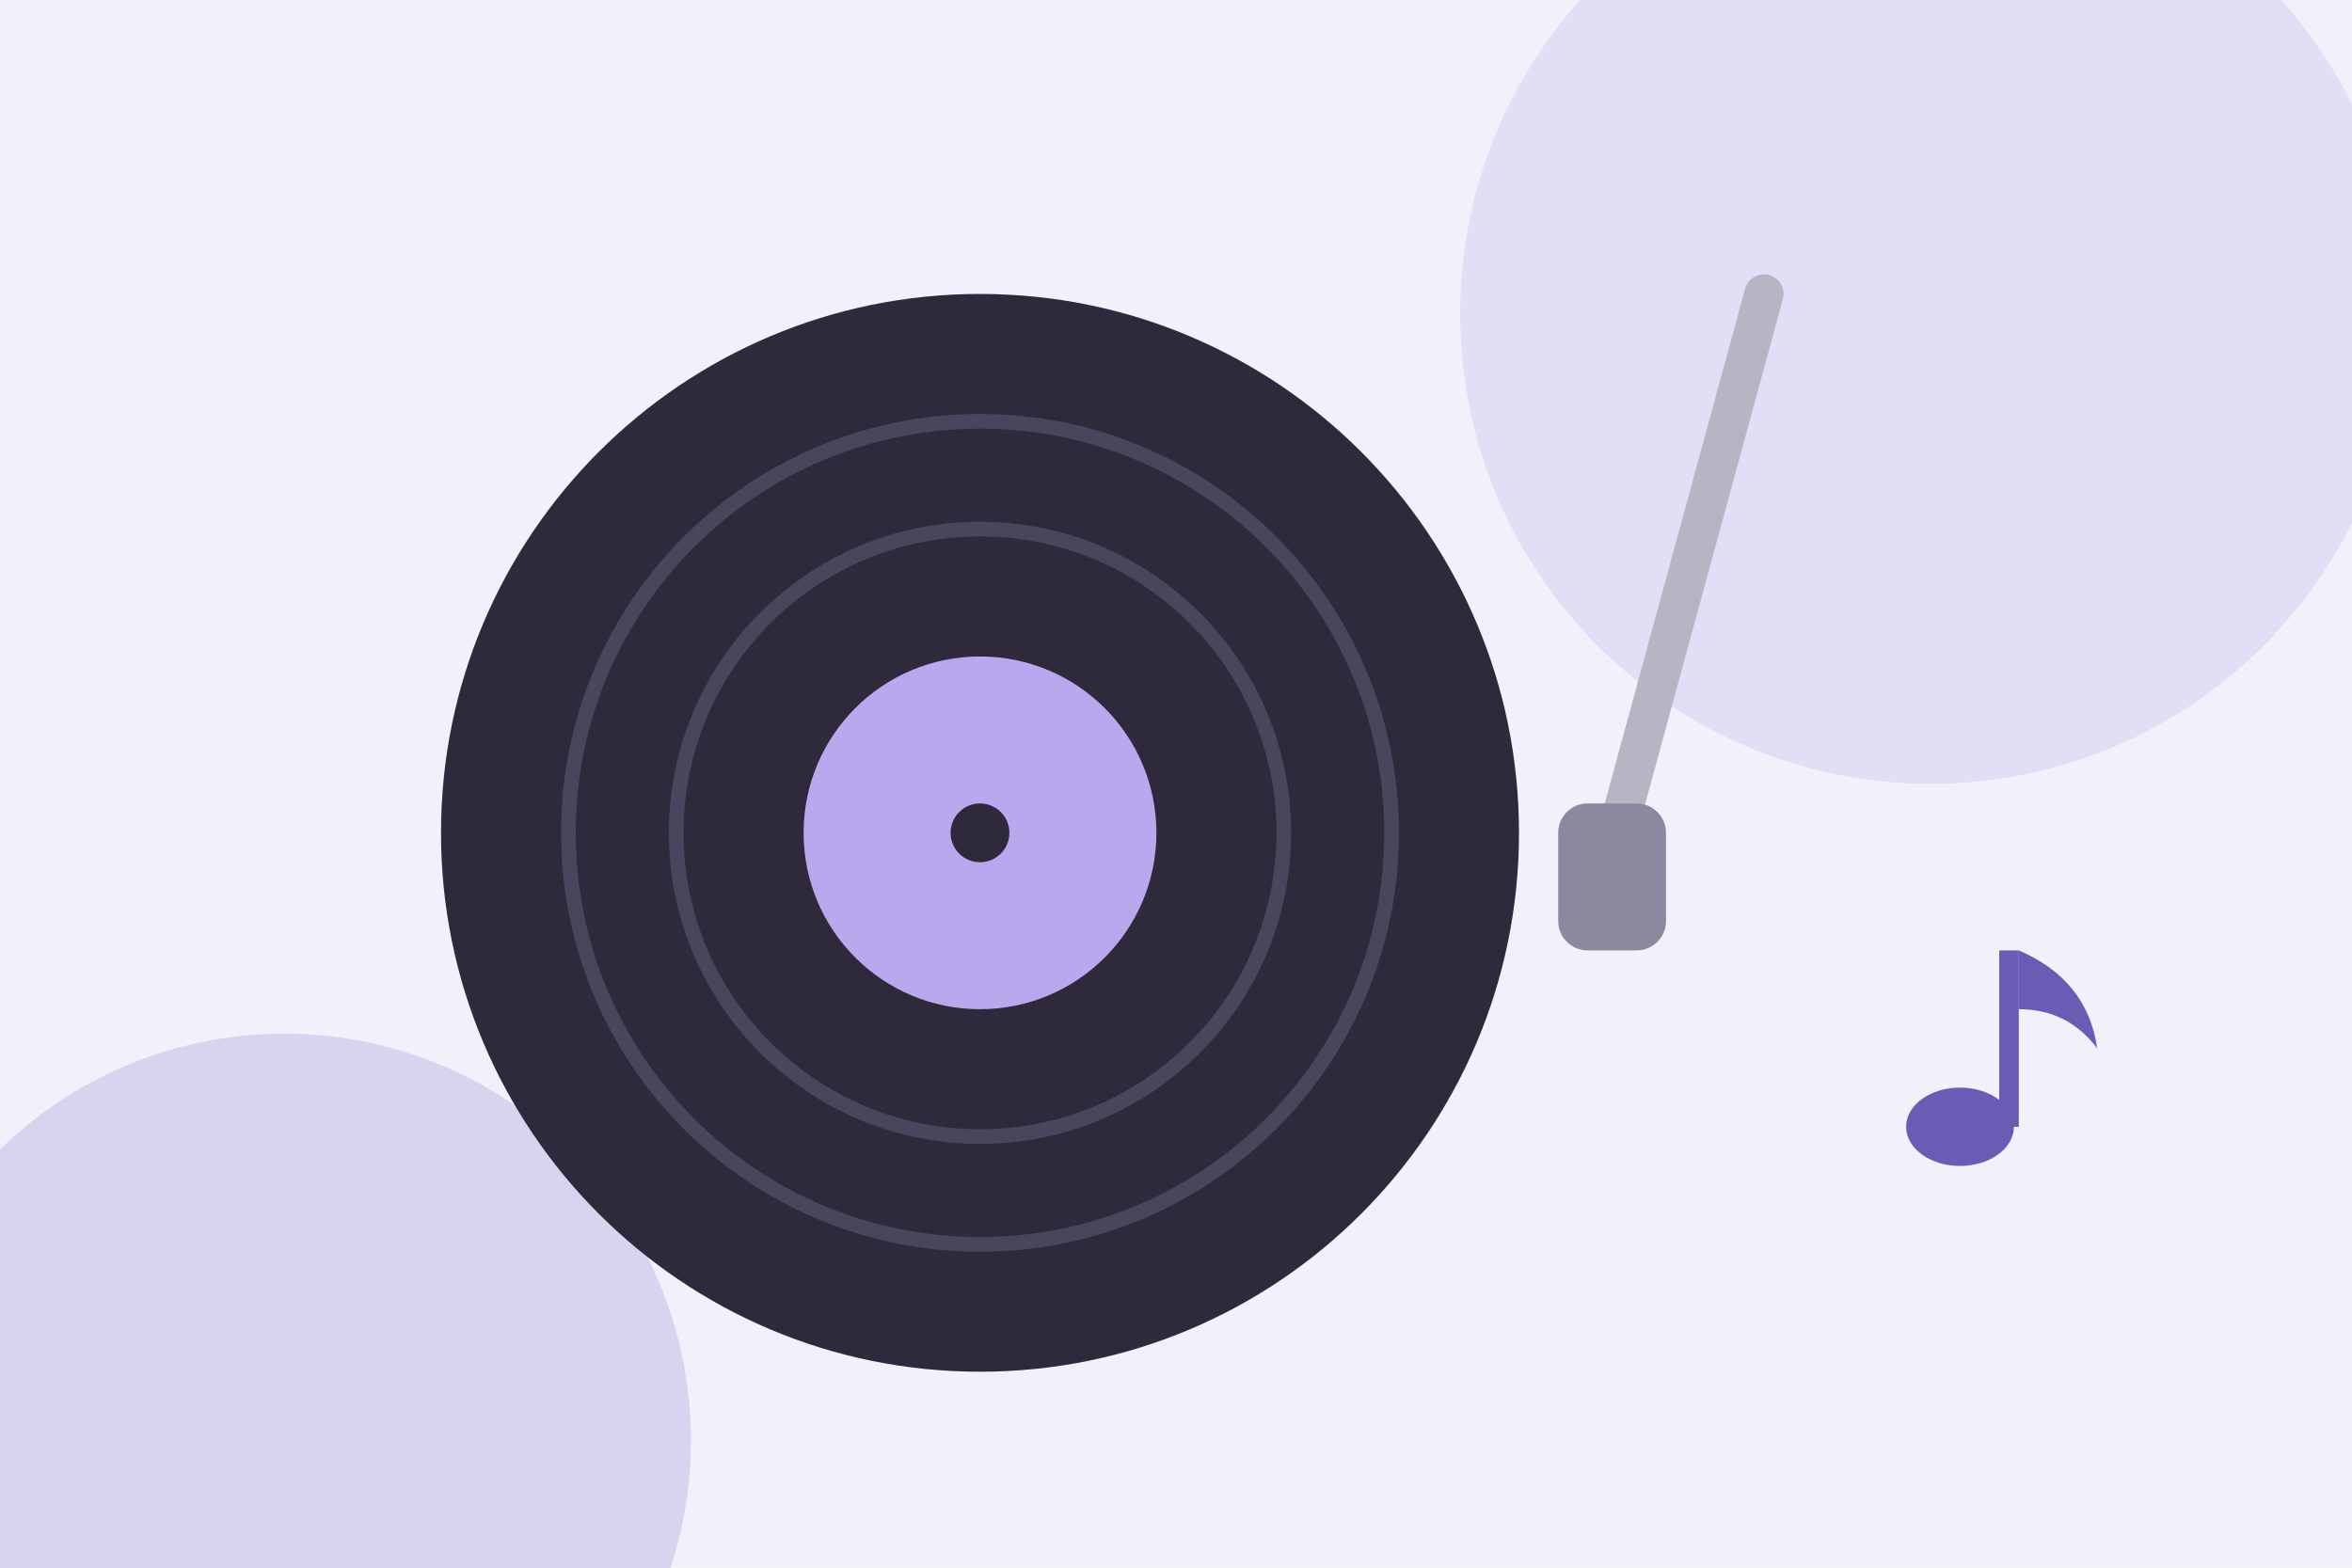
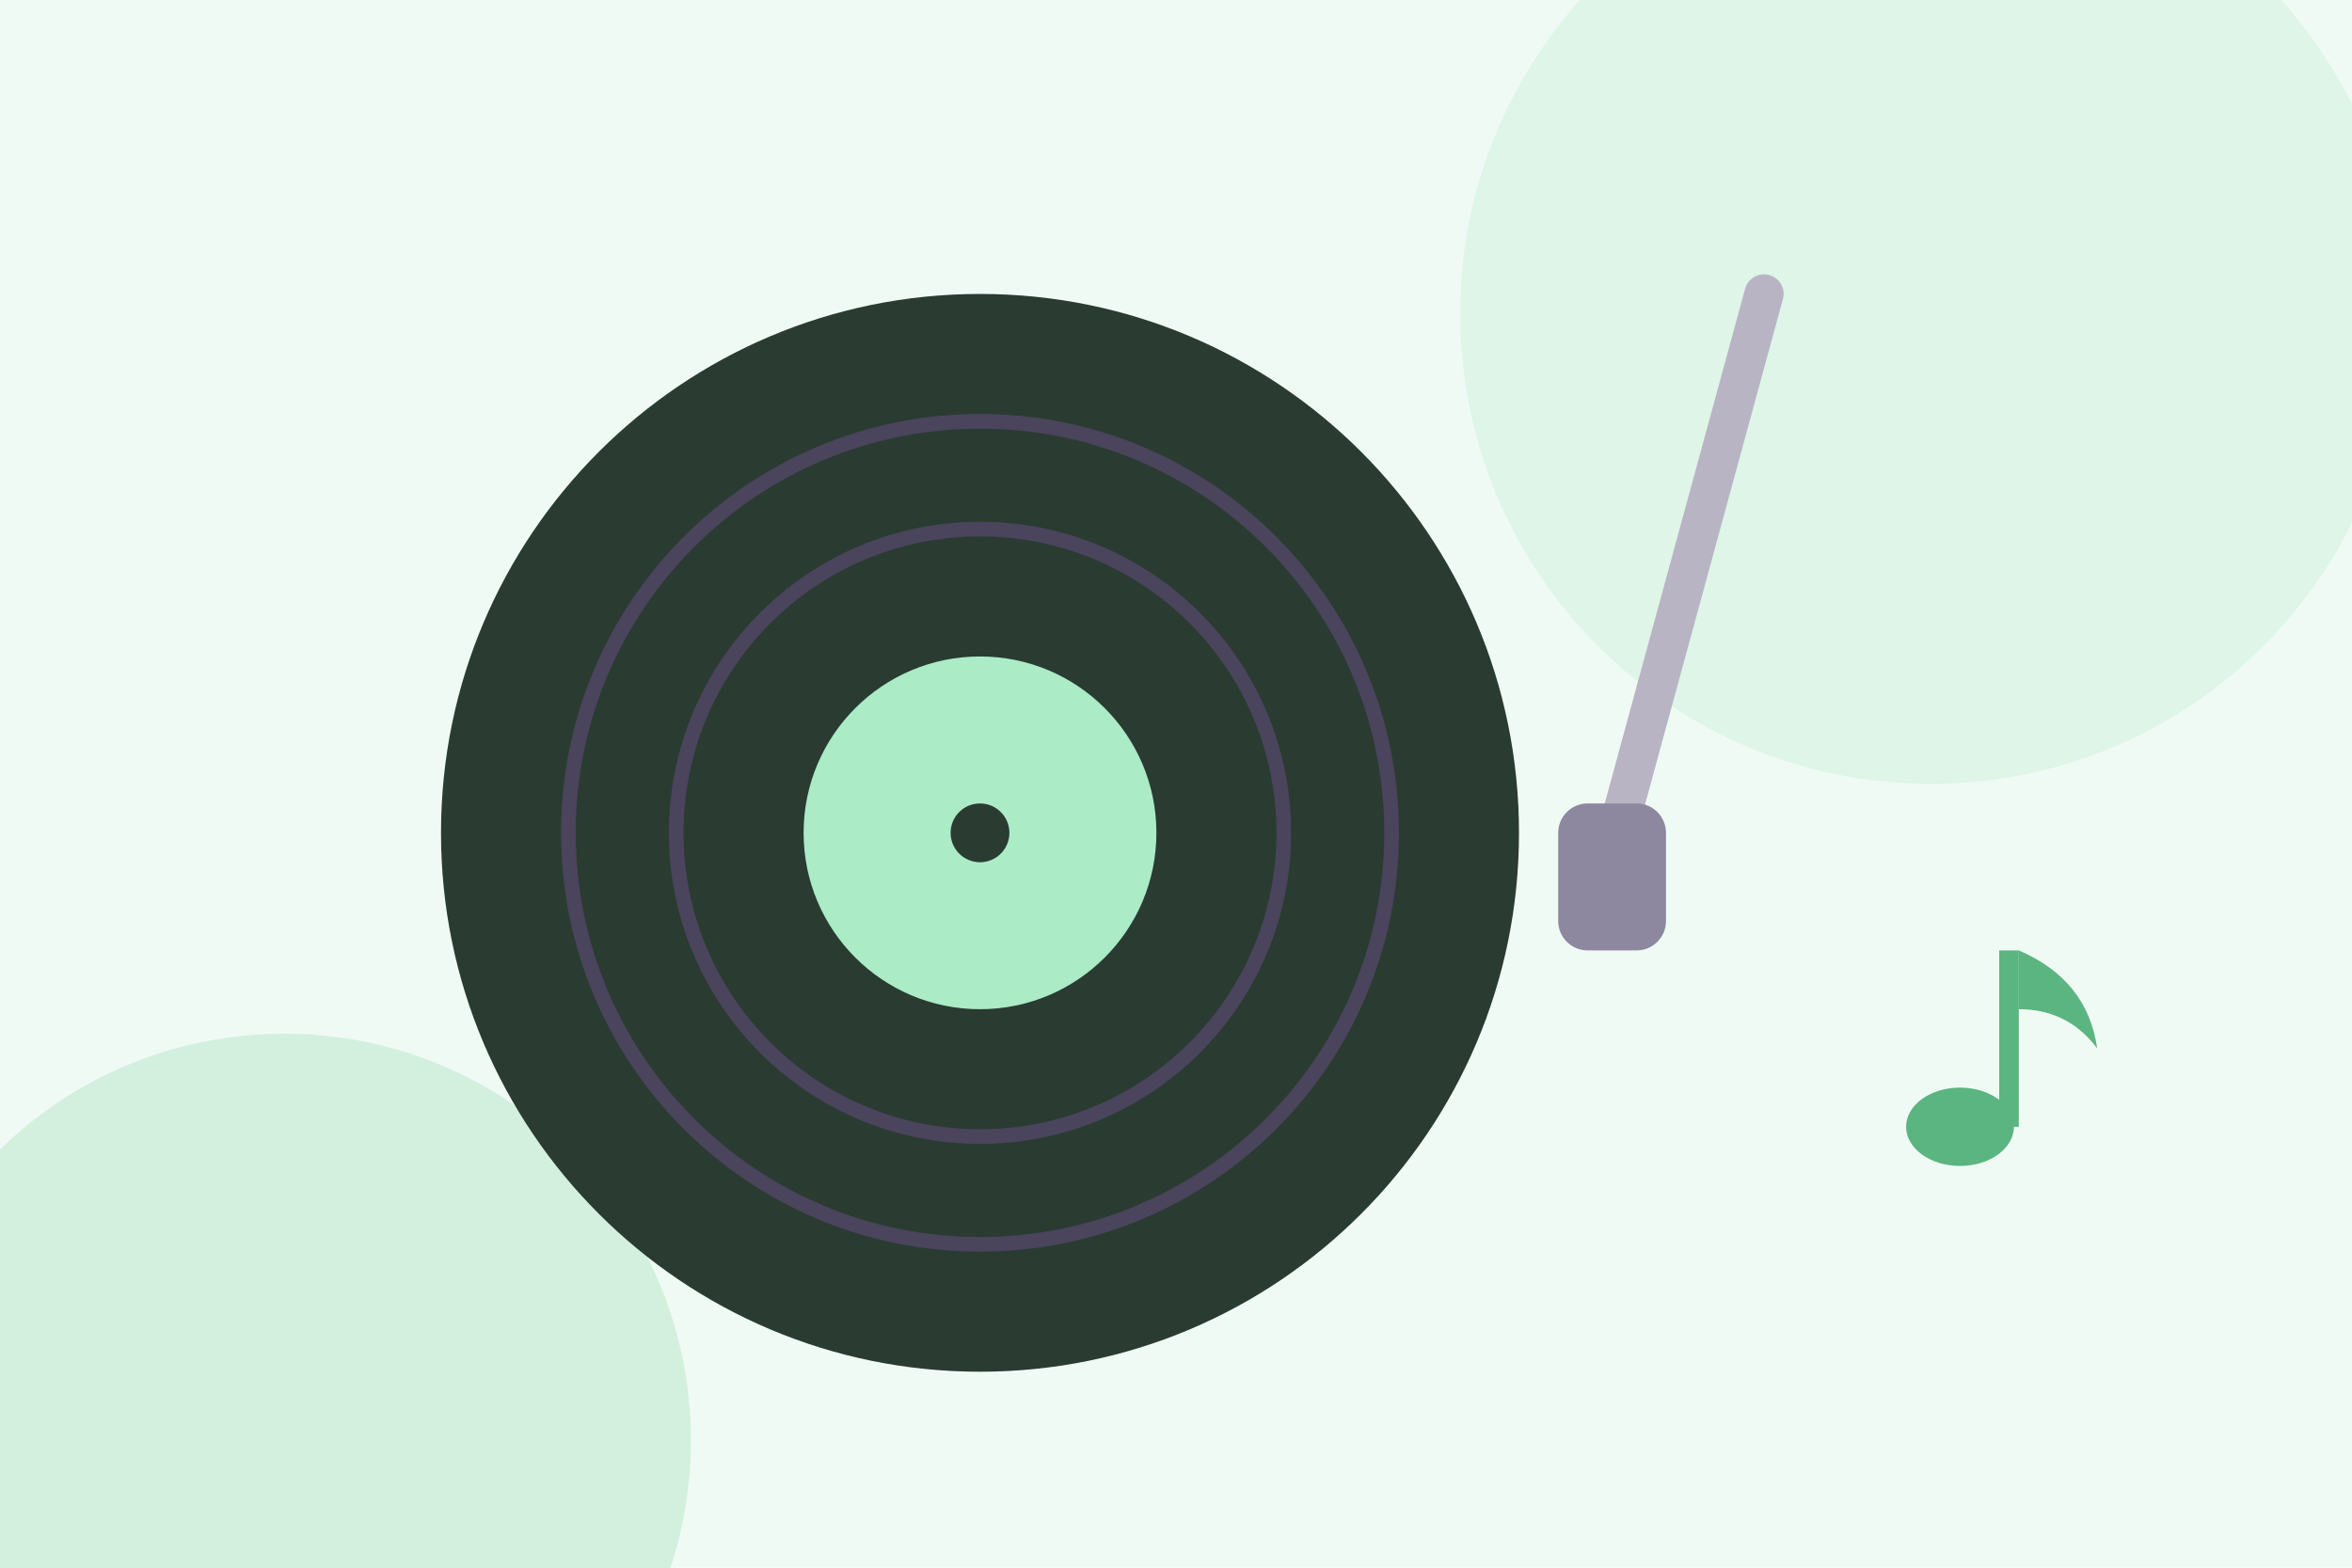
<svg xmlns="http://www.w3.org/2000/svg" viewBox="0 0 480 320" width="480" height="320" role="img">
-   <rect width="480" height="320" fill="#F2F0FA" />
-   <circle cx="394" cy="64" r="96" fill="#E3DEF5" />
-   <circle cx="58" cy="294" r="83" fill="#DAD3F0" />
-   <circle cx="200" cy="170" r="110" fill="#2E2A3B" />
+   <rect width="480" height="320" fill="#F0FAF4" />
+   <circle cx="394" cy="64" r="96" fill="#DEF5E8" />
+   <circle cx="58" cy="294" r="83" fill="#D3F0DF" />
+   <circle cx="200" cy="170" r="110" fill="#2A3B31" />
  <circle cx="200" cy="170" r="84" fill="none" stroke="#4A445C" stroke-width="3" />
  <circle cx="200" cy="170" r="62" fill="none" stroke="#4A445C" stroke-width="3" />
-   <circle cx="200" cy="170" r="36" fill="#B9A8EE" />
-   <circle cx="200" cy="170" r="6" fill="#2E2A3B" />
+   <circle cx="200" cy="170" r="36" fill="#ABEBC6" />
+   <circle cx="200" cy="170" r="6" fill="#2A3B31" />
  <path d="M360 60 L330 170" stroke="#B9B4C4" stroke-width="8" stroke-linecap="round" />
  <rect x="318" y="164" width="22" height="30" rx="6" fill="#8D88A0" />
-   <g transform="translate(400 200) scale(1.0)" fill="#6C5BB5">
+   <g transform="translate(400 200) scale(1.0)" fill="#5BB580">
    <ellipse cx="0" cy="30" rx="11" ry="8" />
    <rect x="8" y="-6" width="4" height="36" />
    <path d="M12 -6 q14 6 16 20 q-6 -8 -16 -8 z" />
  </g>
</svg>
